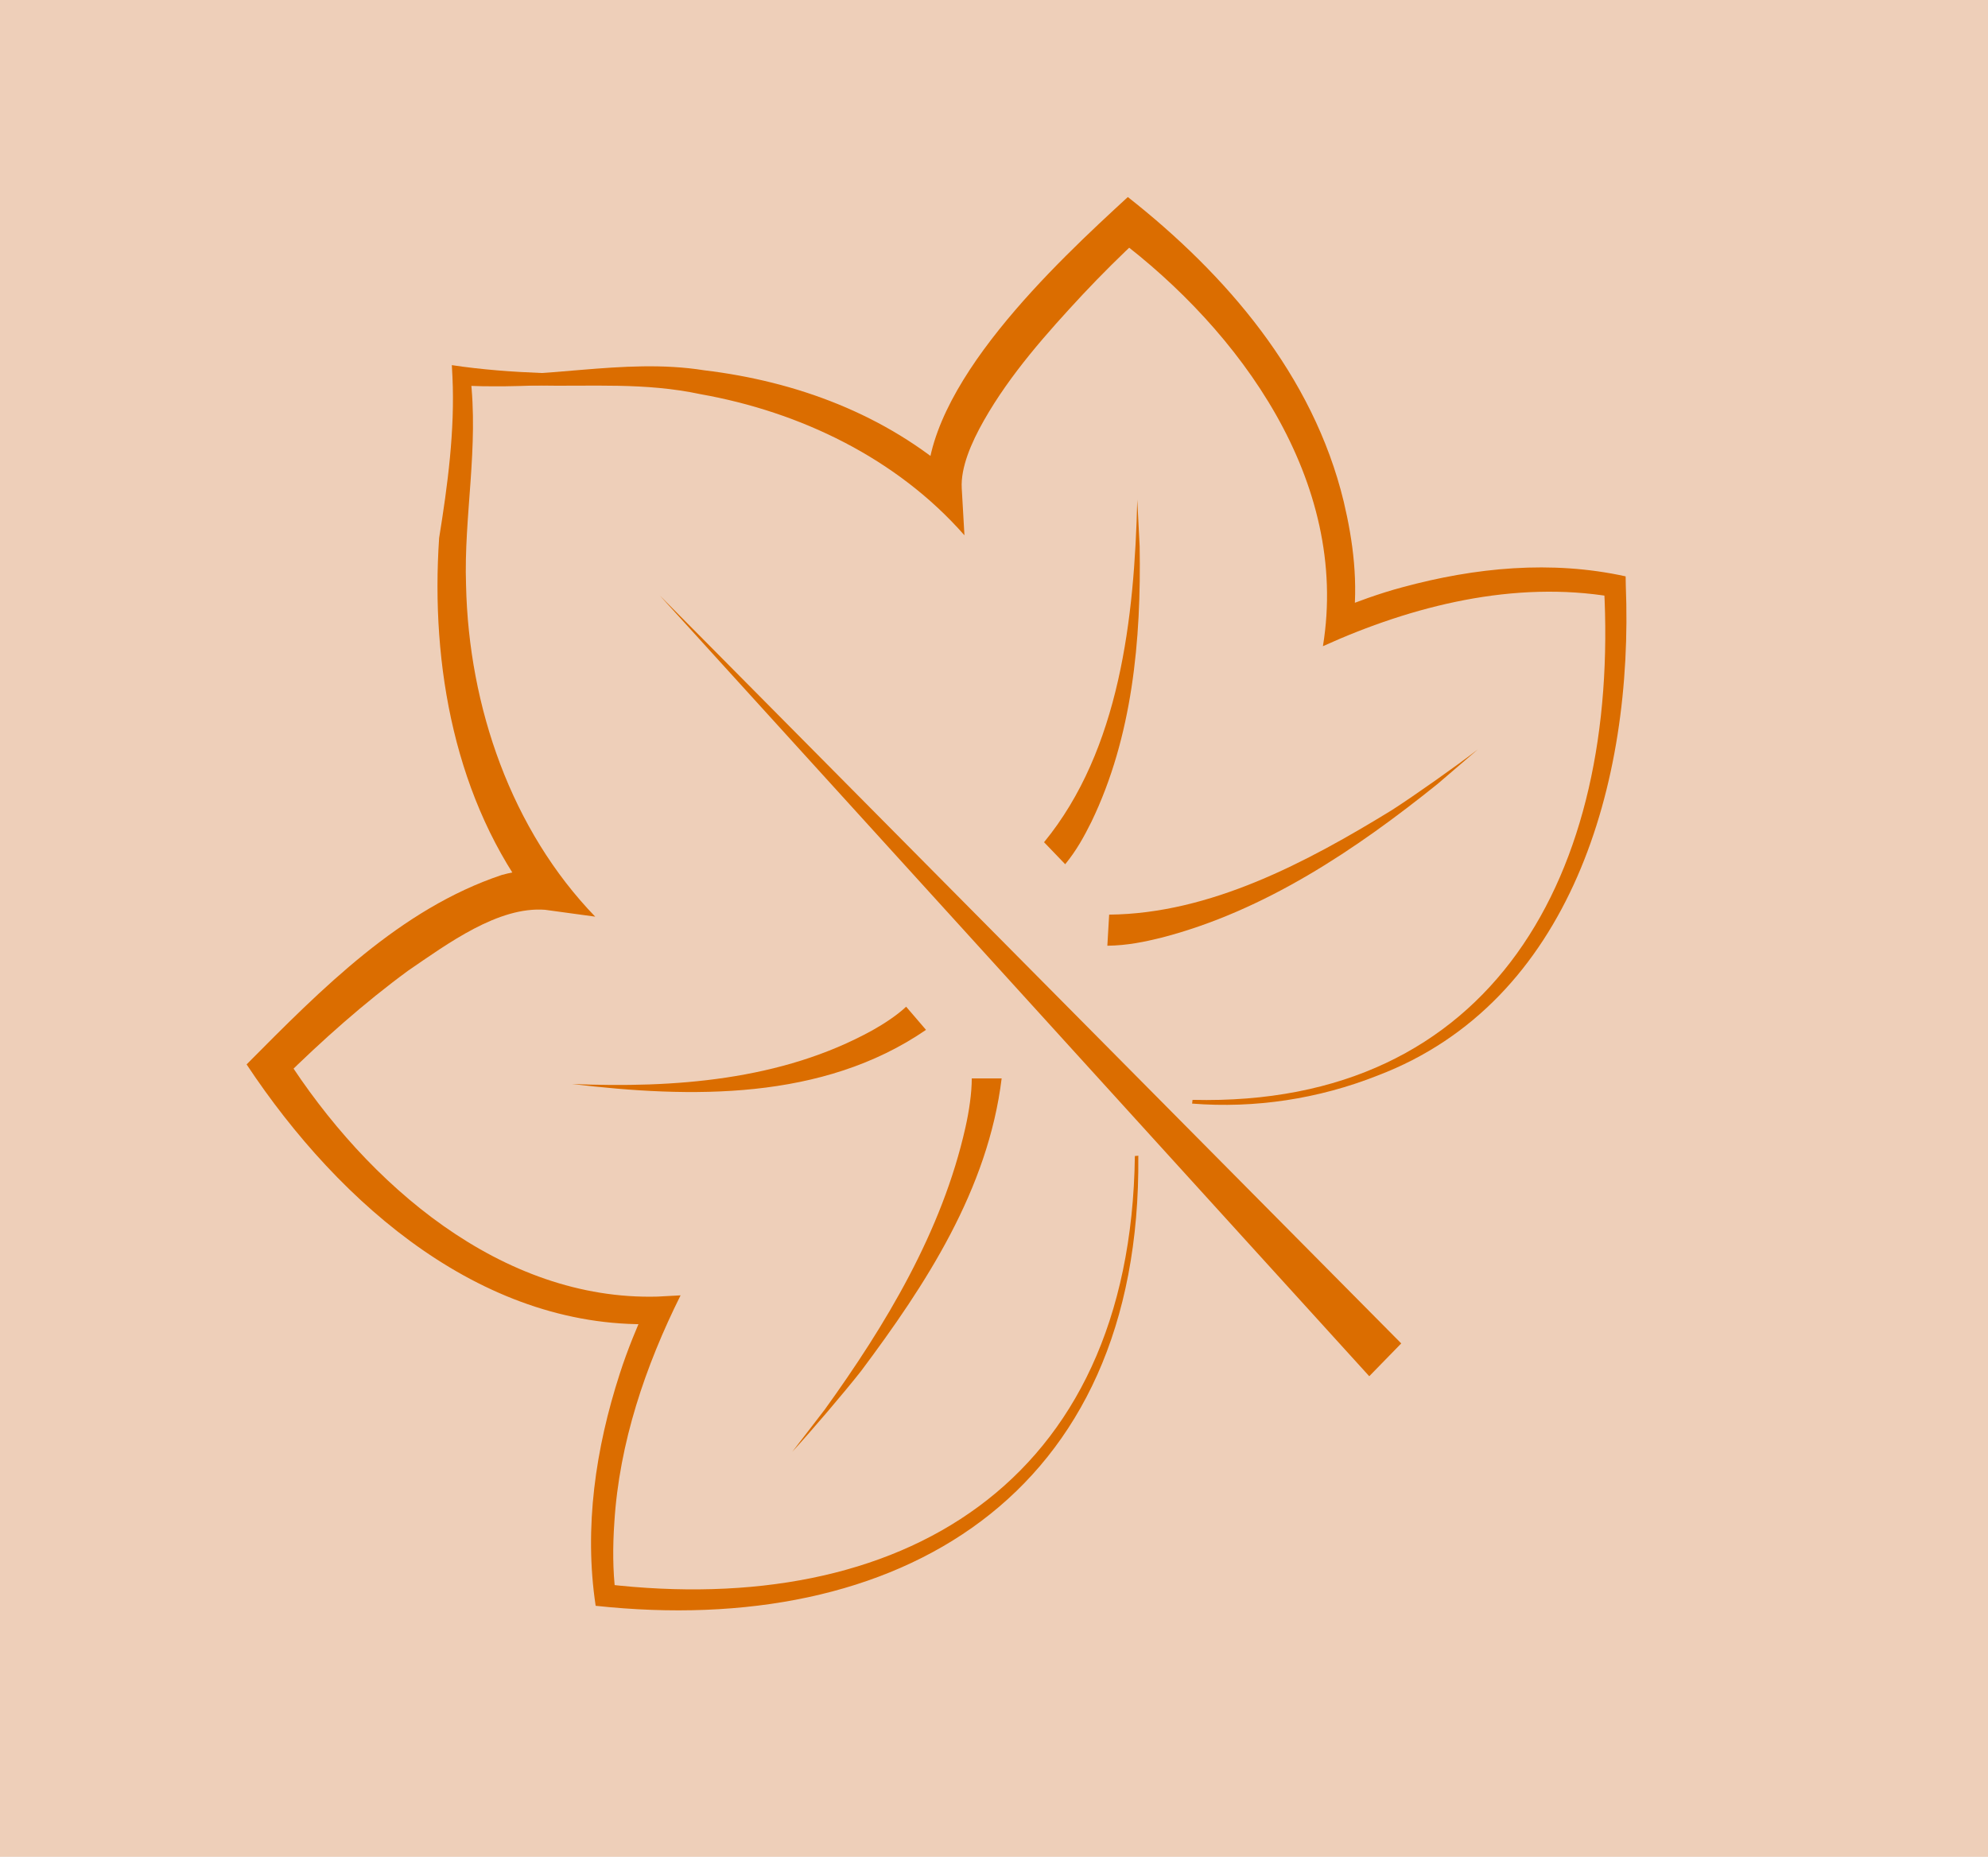
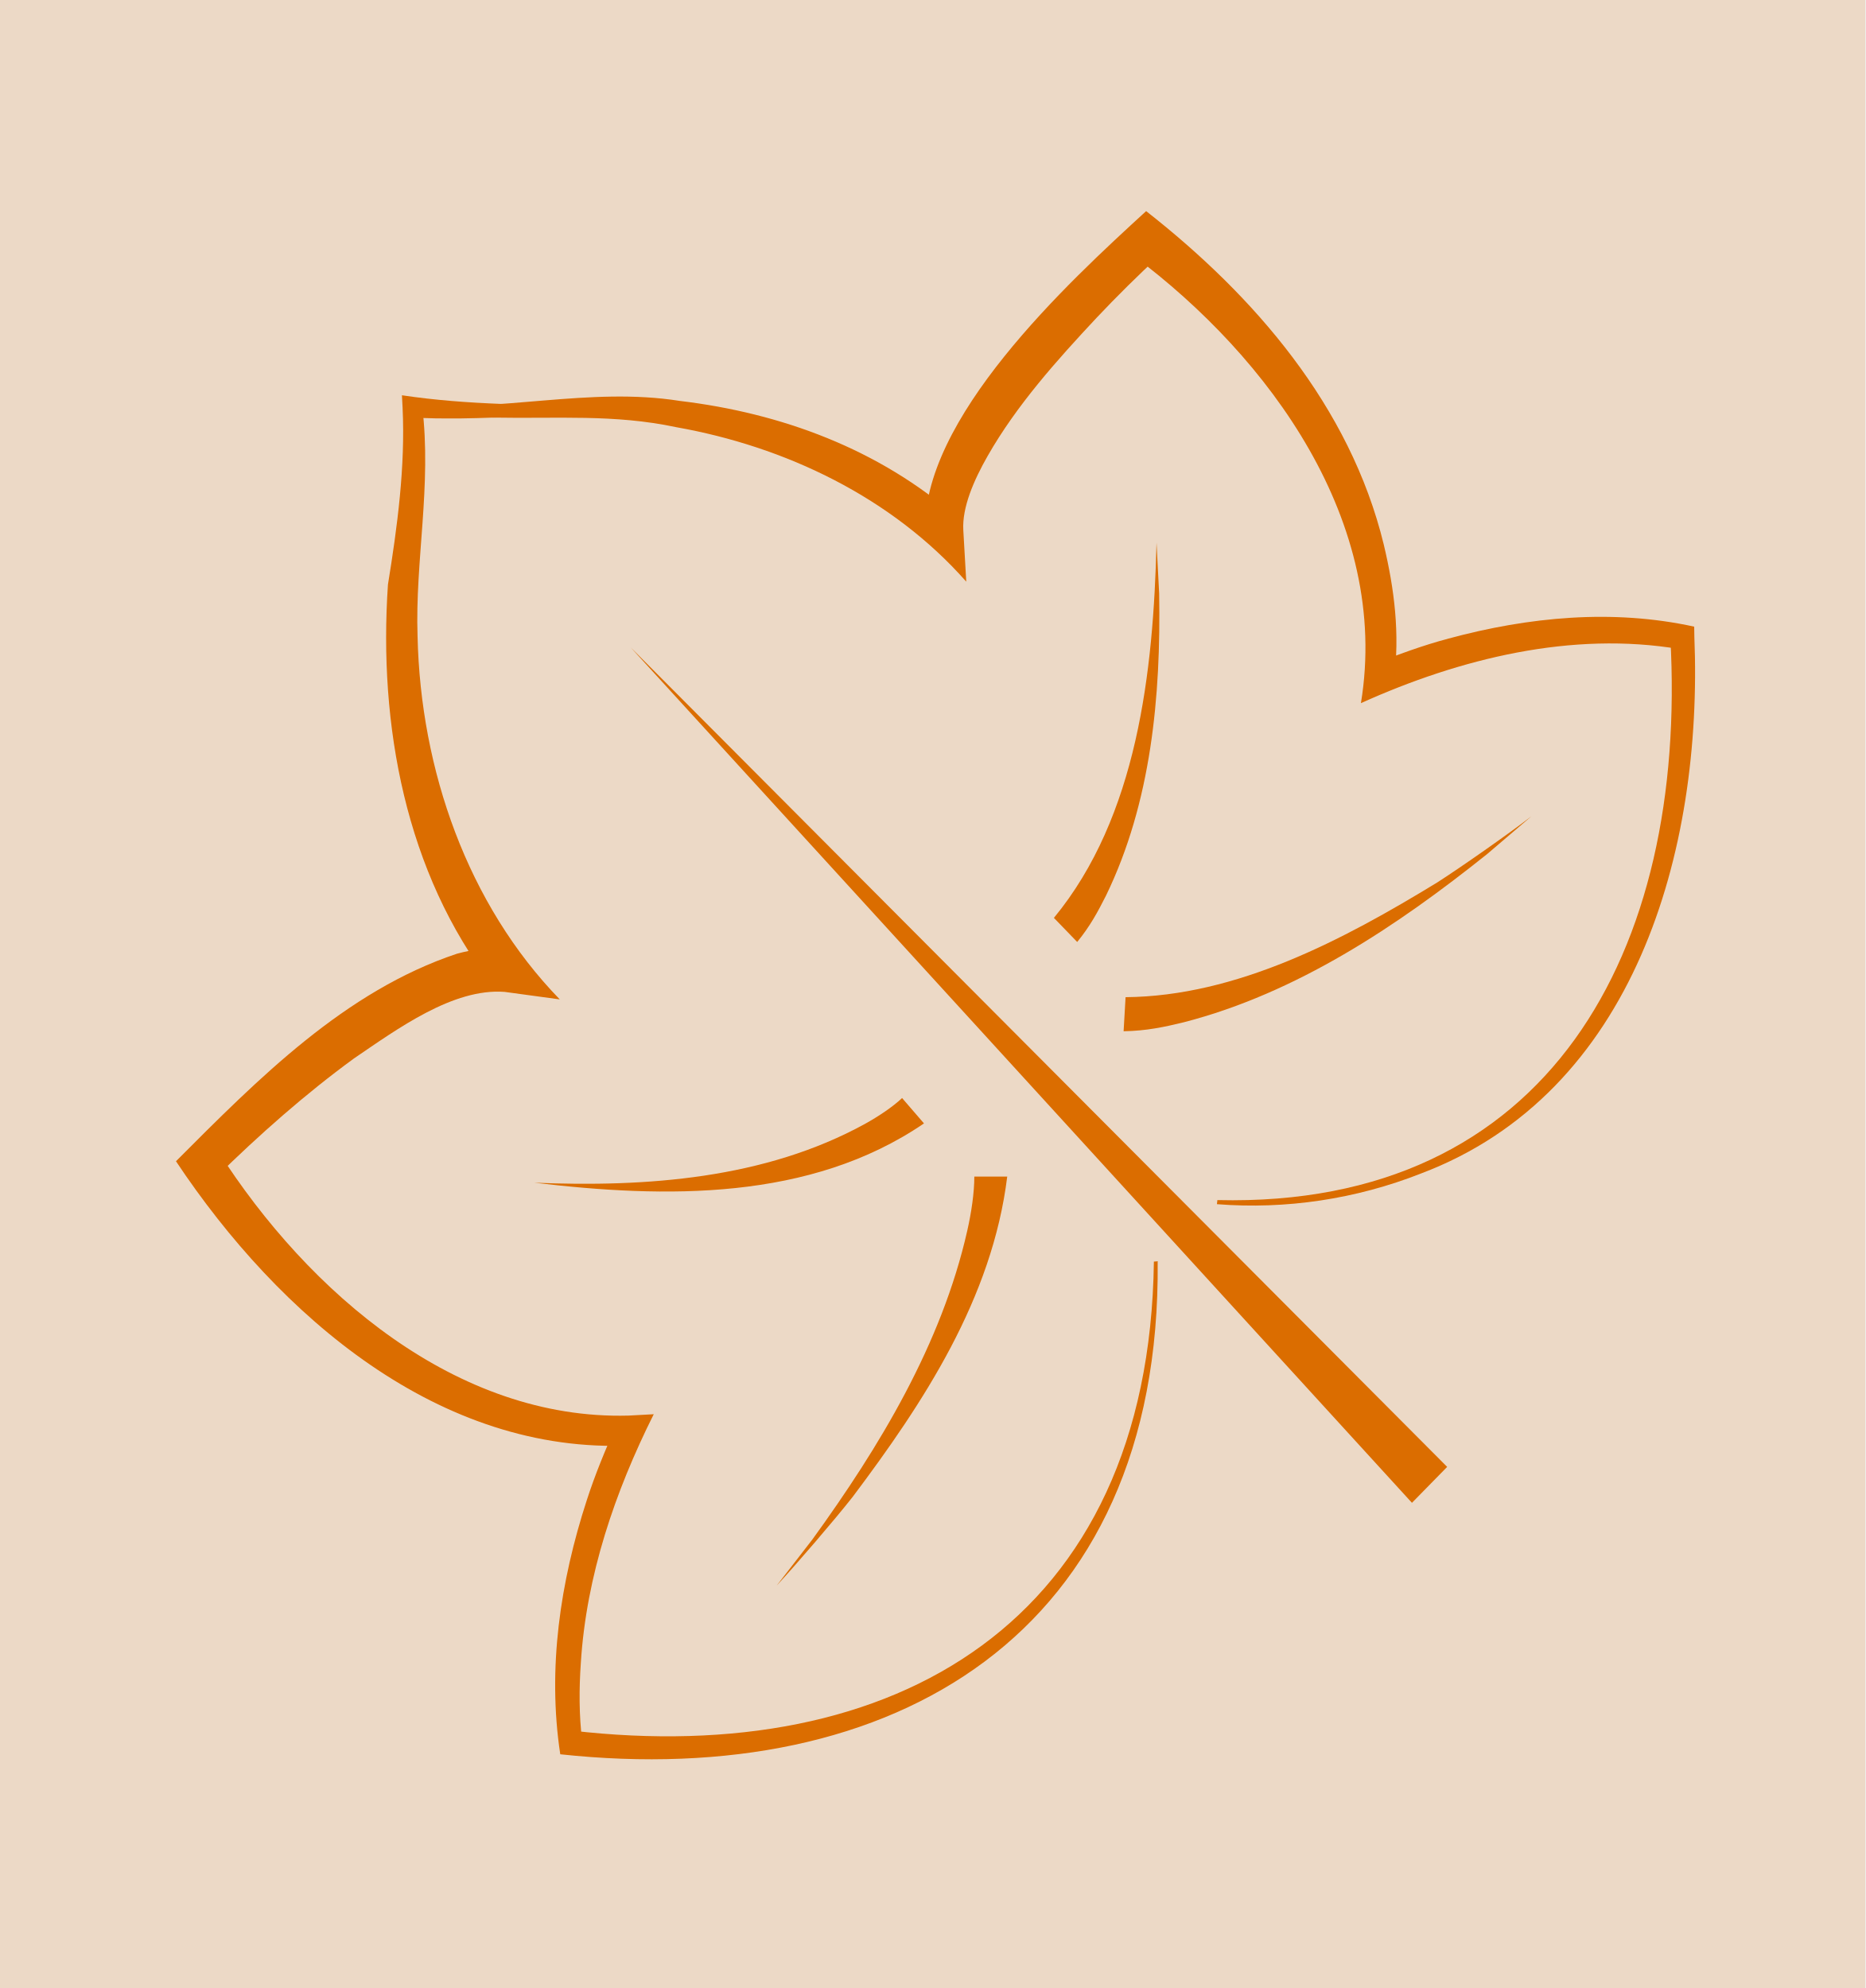
- <svg xmlns="http://www.w3.org/2000/svg" width="121" height="113" viewBox="0 0 121 113" fill="none">
-   <rect width="121" height="113" fill="#EB6D15" fill-opacity="0.25" />
-   <g clip-path="url(#clip0_12_18538)">
-     <path d="M83.34 83.755L40.148 36.231L85.287 81.758L83.34 83.755Z" fill="#DB6D00" />
-     <path d="M63.542 51.261C68.164 45.63 69.047 37.584 69.22 30.41L69.365 33.24C69.465 38.947 68.928 44.844 66.426 50.021C65.981 50.911 65.544 51.725 64.834 52.596L63.551 51.261H63.542Z" fill="#DB6D00" />
-     <path d="M67.509 55.663C73.659 55.606 79.519 52.492 84.733 49.292C86.07 48.431 88.691 46.586 89.946 45.611L87.508 47.702C82.494 51.734 76.962 55.435 70.739 57.054C69.665 57.319 68.646 57.537 67.399 57.556L67.509 55.663Z" fill="#DB6D00" />
-     <path d="M72.586 66.936C90.892 67.38 98.59 53.136 97.626 35.672L98.144 36.325C92.175 35.313 85.997 36.846 80.52 39.326C82.167 29.265 75.434 20.102 67.982 14.499L69.401 14.442C68.218 15.54 67.035 16.714 65.907 17.916C63.705 20.282 61.485 22.771 59.884 25.592C59.11 26.955 58.464 28.46 58.537 29.719L58.701 32.577C54.57 27.873 48.674 25.062 42.651 23.992C39.248 23.264 36.036 23.529 32.606 23.462C31.004 23.415 29.403 23.283 27.838 22.97L27.874 22.734C32.888 23.197 37.865 21.74 42.86 22.535C48.447 23.207 53.879 25.195 58.237 29.047L56.426 29.937C56.135 23.557 64.333 15.957 68.646 11.991C74.606 16.685 79.919 22.809 81.785 30.523C82.367 32.984 82.685 35.464 82.34 38.124L81.202 37.168C82.567 36.628 83.941 36.117 85.36 35.739C89.782 34.537 94.423 34.082 98.945 35.076L98.954 35.625C99.436 47.599 95.633 60.982 83.841 65.459C80.256 66.879 76.38 67.466 72.558 67.163L72.586 66.926V66.936Z" fill="#DB6D00" />
-     <path d="M69.283 70.353C69.483 91.1 54.616 99.713 36.255 97.726C35.536 92.955 36.255 88.137 37.719 83.613C38.183 82.165 38.766 80.764 39.384 79.373L40.194 80.565C29.585 81.086 20.714 73.391 15.009 64.778C19.576 60.178 24.353 55.322 30.54 53.249C31.45 53.003 32.442 52.842 33.525 53.003L32.506 55C27.702 48.753 26.2 40.537 26.728 32.738C27.247 29.529 27.692 26.188 27.538 22.923L27.501 22.222C31.15 22.771 34.89 22.762 38.575 22.809L38.584 23.046C35.963 23.311 33.325 23.472 30.686 23.51C29.794 23.51 28.93 23.519 28.011 23.443L28.621 22.828C29.157 27.23 28.22 31.432 28.366 35.615C28.53 43.036 31.132 50.514 36.227 55.786L33.179 55.369C30.331 55.151 27.256 57.423 24.845 59.07C22.16 61.039 19.595 63.32 17.22 65.667L17.347 64.238C22.352 72.103 30.54 79.165 40.021 78.909L41.423 78.833C39.284 83.13 37.692 87.797 37.392 92.652C37.292 94.091 37.292 95.596 37.465 96.959L36.891 96.41C54.707 98.492 68.81 90.409 69.074 70.353L69.301 70.334L69.283 70.353Z" fill="#DB6D00" />
-     <path d="M56.362 62.676C50.057 67.002 42.032 66.831 34.816 65.97C40.995 66.226 47.555 65.762 53.096 62.705C53.842 62.288 54.624 61.767 55.152 61.266L56.362 62.676Z" fill="#DB6D00" />
-     <path d="M60.967 65.62C60.139 72.397 56.336 78.189 52.414 83.433C51.422 84.701 49.312 87.172 48.22 88.355L50.194 85.79C53.907 80.641 57.337 74.943 58.756 68.639C58.984 67.636 59.147 66.519 59.147 65.629H60.967V65.62Z" fill="#DB6D00" />
-   </g>
-   <defs>
-     <clipPath id="clip0_12_18538">
-       <rect width="84" height="86" fill="white" transform="translate(15 12)" />
-     </clipPath>
-   </defs>
+ <svg xmlns="http://www.w3.org/2000/svg" width="106" height="113" viewBox="0 0 106 113" fill="none">
+   <path opacity="0.7" d="M0 0H106V113H0V0Z" fill="#DB6D00" fill-opacity="0.25" />
+   <path d="M80.237 85.422L35.841 36.8L82.238 83.379L80.237 85.422Z" fill="#DB6D00" />
+   <path d="M59.886 52.178C64.637 46.416 65.544 38.184 65.722 30.844L65.871 33.74C65.974 39.579 65.422 45.612 62.85 50.909C62.392 51.819 61.943 52.652 61.214 53.543L59.895 52.178H59.886Z" fill="#DB6D00" />
+   <path d="M63.963 56.681C70.286 56.623 76.308 53.437 81.668 50.163C83.042 49.282 85.736 47.394 87.026 46.397L84.52 48.537C79.367 52.662 73.68 56.448 67.283 58.104C66.18 58.375 65.132 58.598 63.851 58.617L63.963 56.681Z" fill="#DB6D00" />
+   <path d="M69.182 68.214C87.999 68.669 95.911 54.095 94.92 36.229L95.453 36.897C89.318 35.861 82.967 37.429 77.337 39.967C79.03 29.673 72.109 20.299 64.45 14.566L65.909 14.508C64.693 15.631 63.477 16.832 62.317 18.062C60.054 20.483 57.772 23.03 56.126 25.916C55.331 27.31 54.667 28.85 54.742 30.138L54.91 33.062C50.664 28.249 44.604 25.373 38.412 24.279C34.914 23.533 31.613 23.805 28.087 23.737C26.441 23.688 24.795 23.553 23.186 23.233L23.224 22.991C28.377 23.465 33.493 21.974 38.627 22.788C44.37 23.475 49.953 25.509 54.433 29.45L52.572 30.36C52.273 23.834 60.699 16.058 65.132 12C71.258 16.803 76.72 23.069 78.637 30.961C79.236 33.478 79.563 36.016 79.208 38.737L78.039 37.759C79.442 37.207 80.854 36.684 82.313 36.297C86.858 35.067 91.628 34.602 96.276 35.619L96.285 36.18C96.781 48.43 92.872 62.123 80.751 66.703C77.066 68.156 73.082 68.756 69.154 68.447L69.182 68.204V68.214Z" fill="#DB6D00" />
+   <path d="M65.787 71.71C65.993 92.937 50.711 101.749 31.838 99.715C31.099 94.835 31.838 89.906 33.344 85.277C33.821 83.795 34.419 82.362 35.055 80.938L35.888 82.159C24.983 82.691 15.864 74.818 10 66.006C14.695 61.3 19.605 56.332 25.965 54.211C26.9 53.959 27.919 53.795 29.032 53.959L27.985 56.003C23.047 49.611 21.503 41.206 22.046 33.227C22.579 29.944 23.037 26.526 22.878 23.185L22.841 22.468C26.591 23.03 30.435 23.02 34.223 23.068L34.232 23.311C31.539 23.582 28.826 23.746 26.114 23.785C25.198 23.785 24.309 23.795 23.365 23.717L23.991 23.088C24.543 27.591 23.58 31.89 23.729 36.17C23.898 43.763 26.573 51.413 31.81 56.807L28.677 56.38C25.75 56.158 22.588 58.482 20.11 60.167C17.351 62.181 14.714 64.515 12.273 66.916L12.404 65.454C17.547 73.501 25.965 80.725 35.71 80.464L37.15 80.386C34.952 84.783 33.316 89.557 33.007 94.525C32.904 95.997 32.904 97.536 33.082 98.931L32.493 98.369C50.805 100.5 65.301 92.23 65.572 71.71L65.806 71.691L65.787 71.71Z" fill="#DB6D00" />
+   <path d="M52.507 63.856C46.025 68.282 37.776 68.108 30.36 67.226C36.71 67.488 43.453 67.013 49.149 63.886C49.916 63.459 50.72 62.927 51.263 62.414L52.507 63.856Z" fill="#DB6D00" />
+   <path d="M57.239 66.868C56.388 73.802 52.479 79.728 48.448 85.093C47.428 86.39 45.258 88.918 44.136 90.128L46.166 87.504C49.981 82.236 53.507 76.406 54.966 69.957C55.2 68.931 55.368 67.788 55.368 66.878H57.239V66.868Z" fill="#DB6D00" />
</svg>
